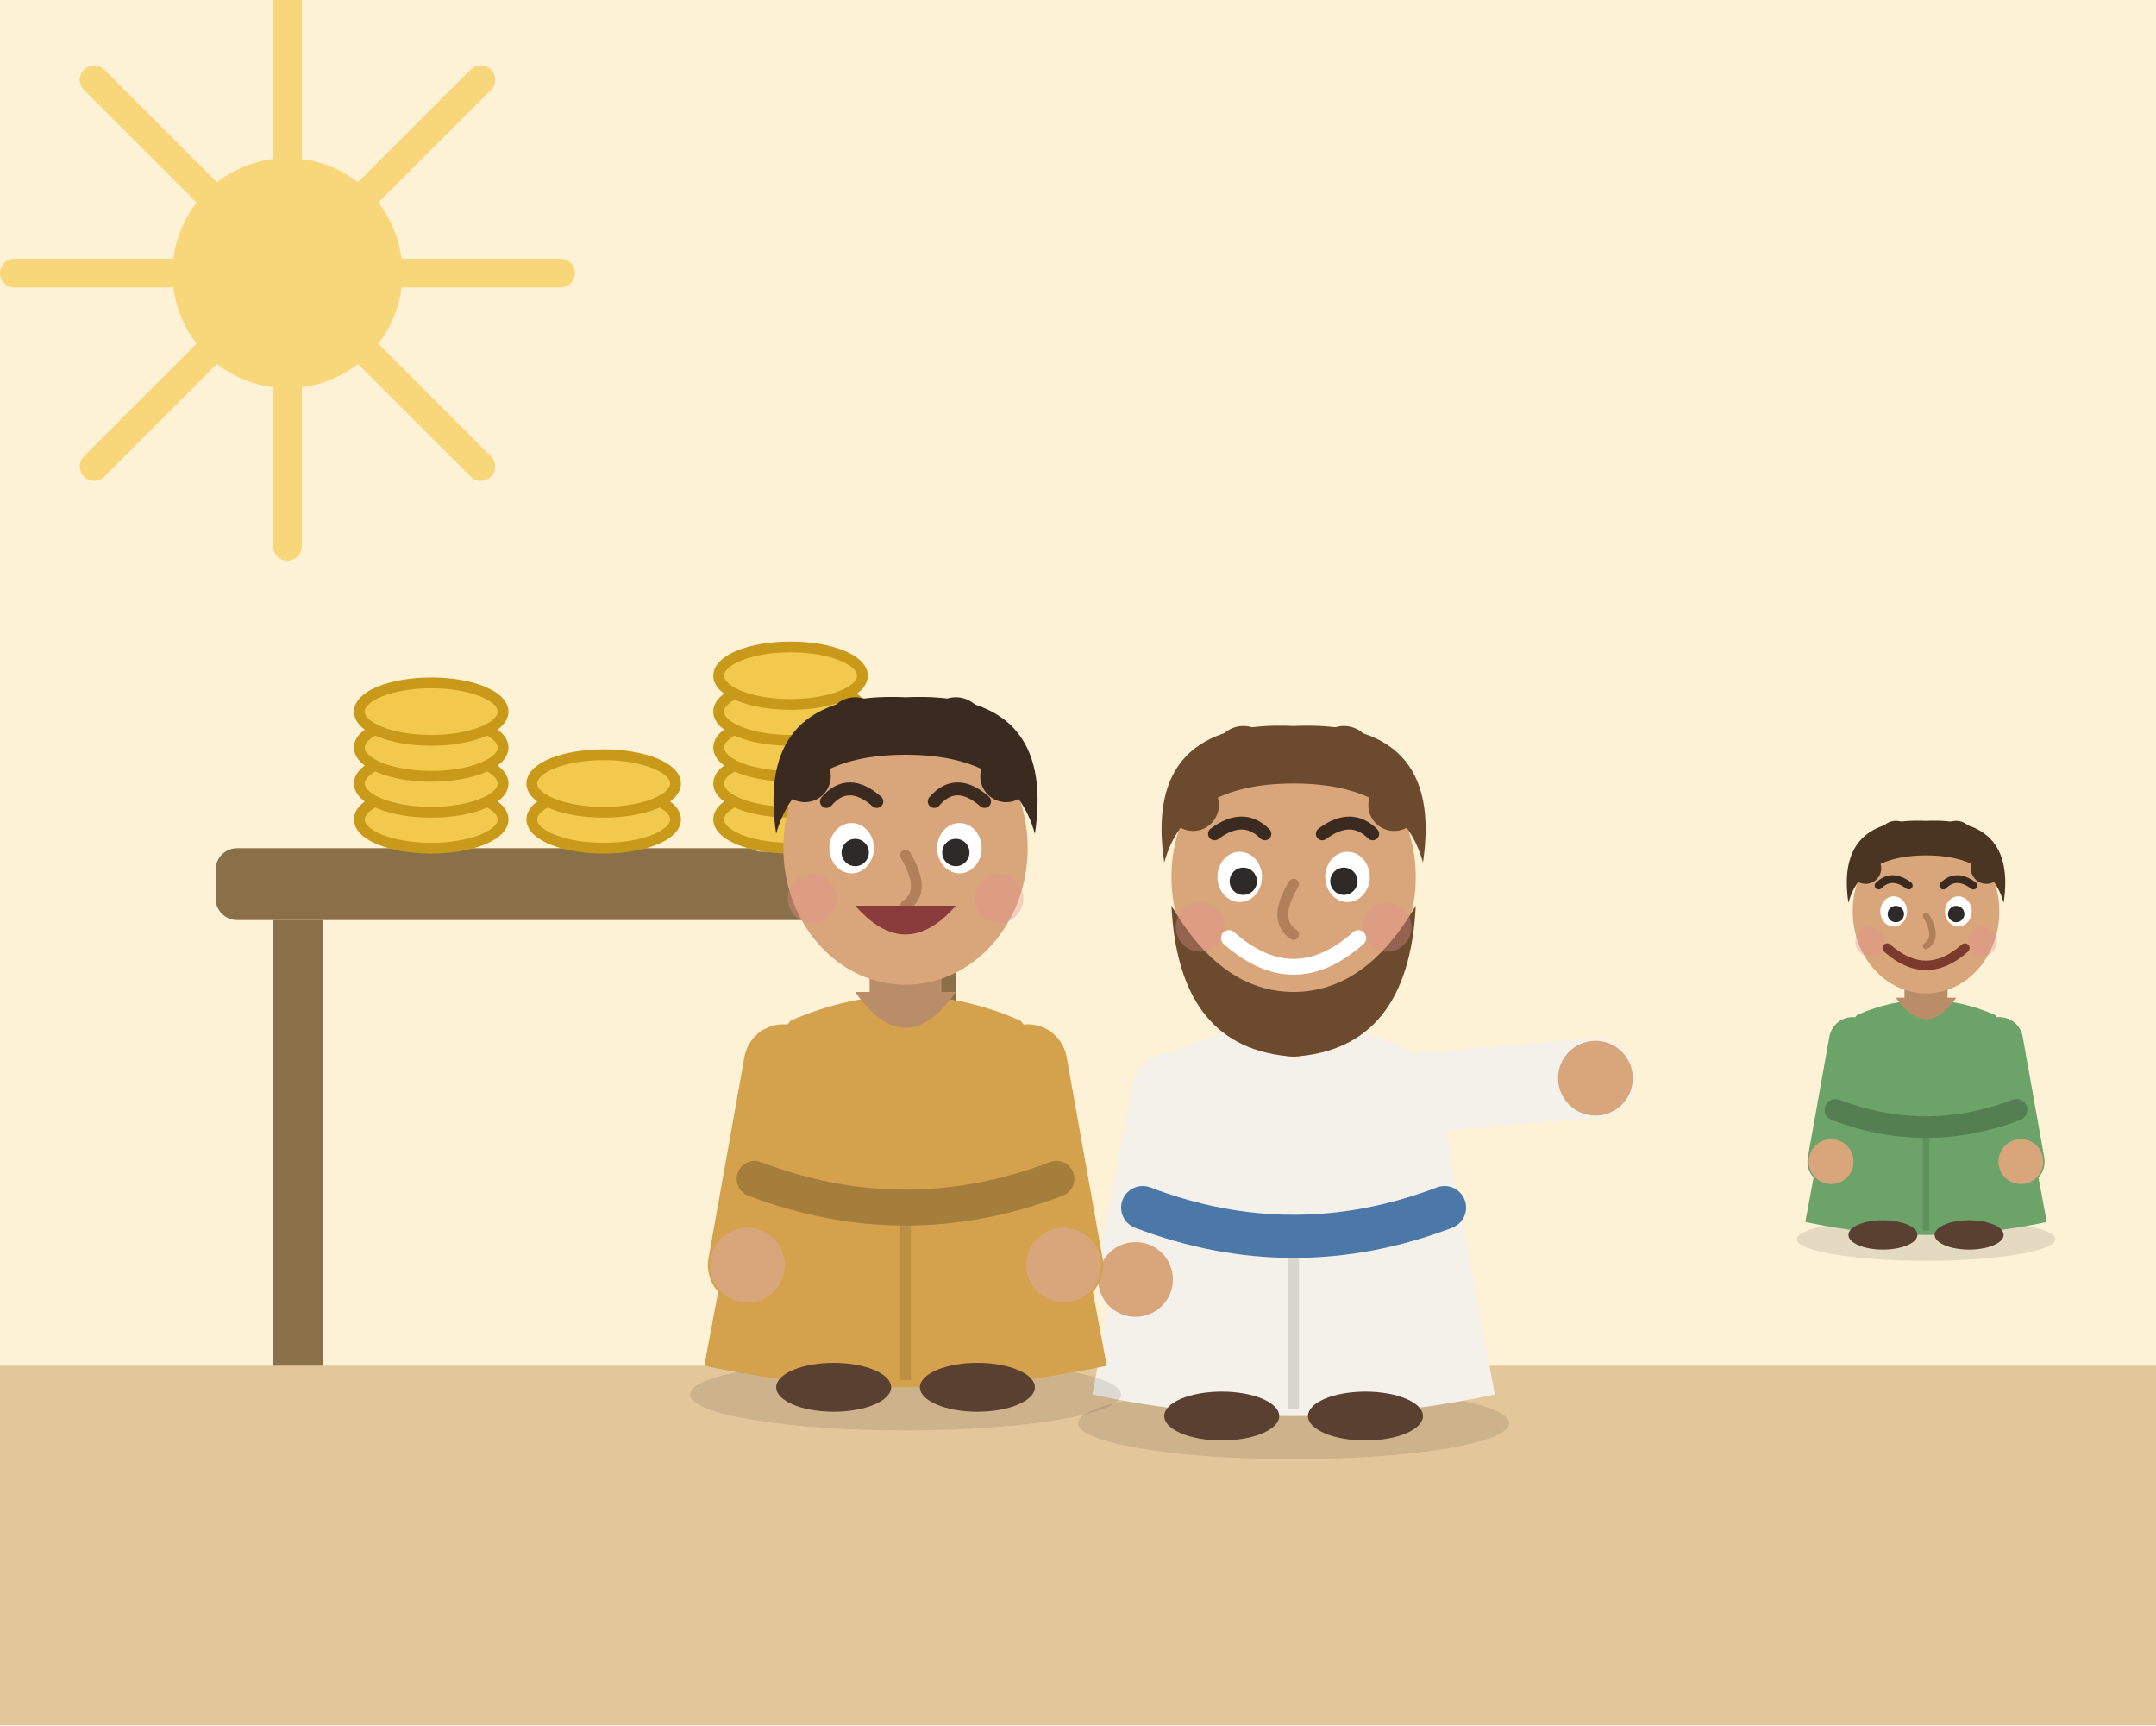
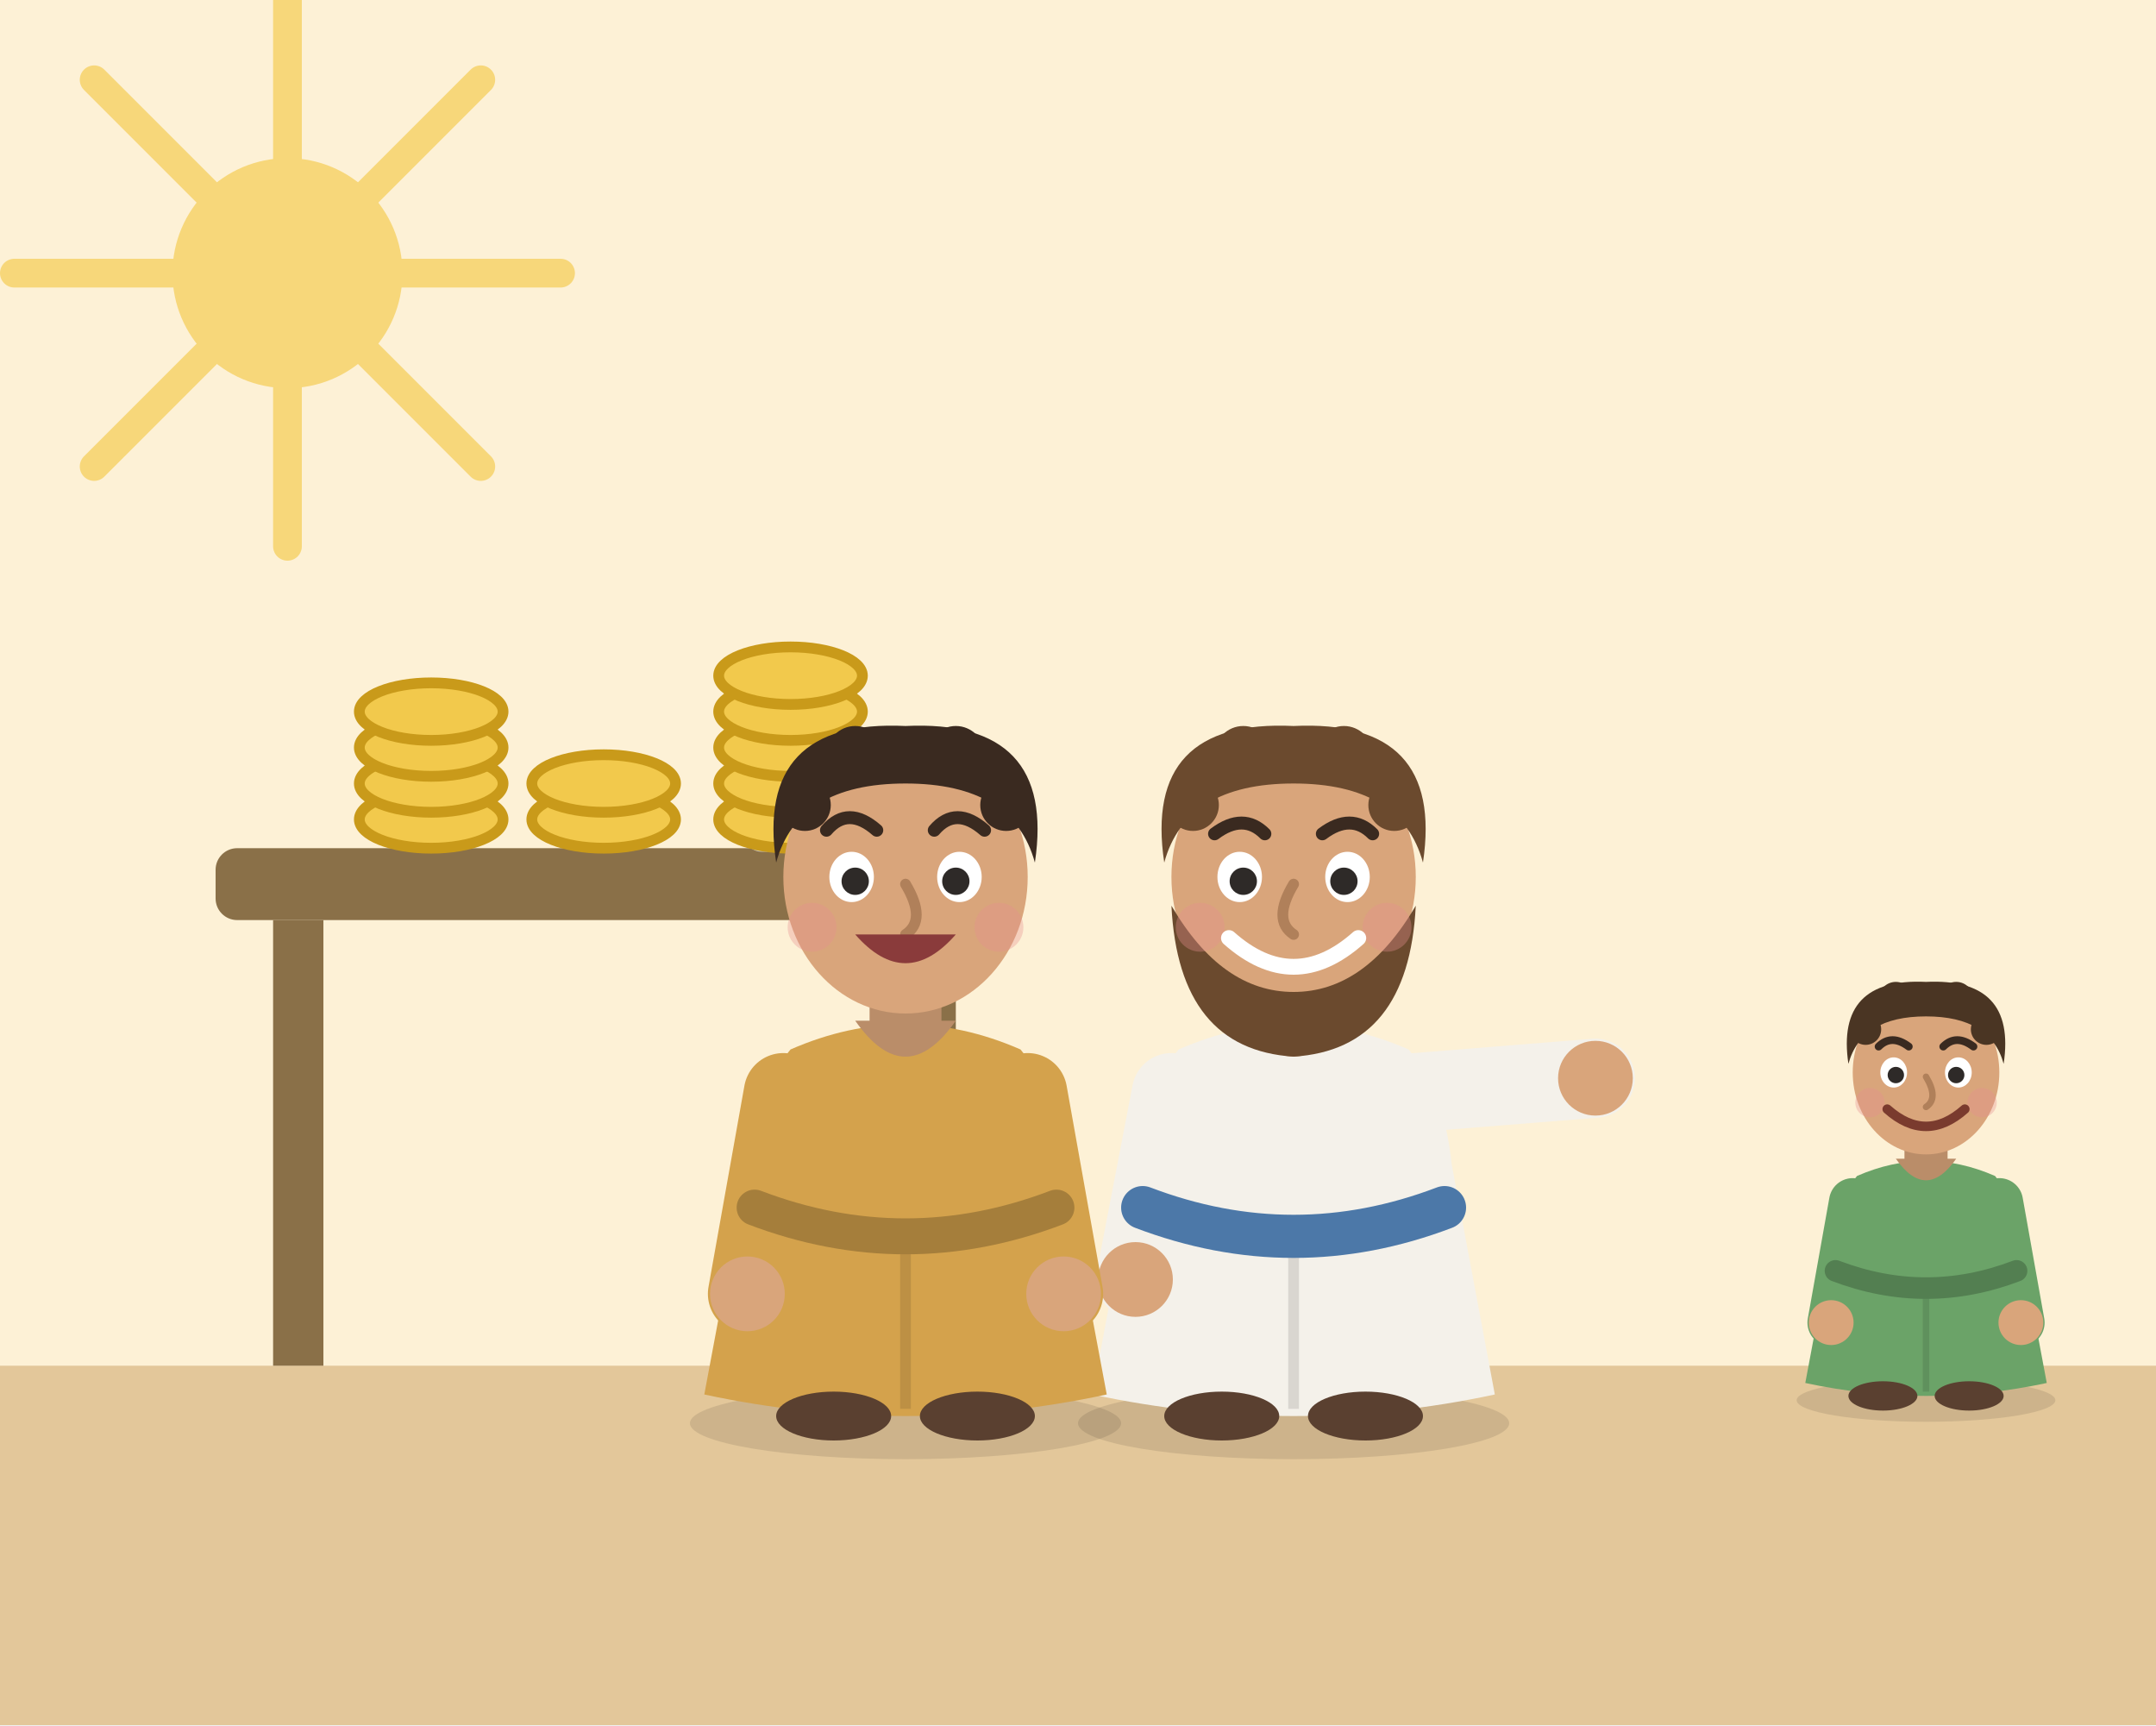
<svg xmlns="http://www.w3.org/2000/svg" viewBox="0 0 300 240">
  <rect width="300" height="240" fill="#FDF1D6" />
  <rect y="190" width="300" height="50" fill="#E3C79A" />
  <line x1="40" y1="38" x2="78.0" y2="38.0" stroke="#F7D77A" stroke-width="4" stroke-linecap="round" />
  <line x1="40" y1="38" x2="66.9" y2="64.9" stroke="#F7D77A" stroke-width="4" stroke-linecap="round" />
  <line x1="40" y1="38" x2="40.0" y2="76.0" stroke="#F7D77A" stroke-width="4" stroke-linecap="round" />
  <line x1="40" y1="38" x2="13.1" y2="64.9" stroke="#F7D77A" stroke-width="4" stroke-linecap="round" />
  <line x1="40" y1="38" x2="2.0" y2="38.0" stroke="#F7D77A" stroke-width="4" stroke-linecap="round" />
  <line x1="40" y1="38" x2="13.1" y2="11.1" stroke="#F7D77A" stroke-width="4" stroke-linecap="round" />
  <line x1="40" y1="38" x2="40.0" y2="0.0" stroke="#F7D77A" stroke-width="4" stroke-linecap="round" />
  <line x1="40" y1="38" x2="66.9" y2="11.1" stroke="#F7D77A" stroke-width="4" stroke-linecap="round" />
  <circle cx="40" cy="38" r="16" fill="#F7D77A" />
  <rect x="30" y="118" width="110" height="10" rx="3" fill="#8A7048" />
  <rect x="38" y="128" width="7" height="62" fill="#8A7048" />
  <rect x="126" y="128" width="7" height="62" fill="#8A7048" />
  <ellipse cx="60" cy="114" rx="10" ry="4" fill="#F2C94C" stroke="#C99A1A" stroke-width="1.5" />
  <ellipse cx="60" cy="109" rx="10" ry="4" fill="#F2C94C" stroke="#C99A1A" stroke-width="1.5" />
  <ellipse cx="60" cy="104" rx="10" ry="4" fill="#F2C94C" stroke="#C99A1A" stroke-width="1.5" />
  <ellipse cx="60" cy="99" rx="10" ry="4" fill="#F2C94C" stroke="#C99A1A" stroke-width="1.5" />
  <ellipse cx="84" cy="114" rx="10" ry="4" fill="#F2C94C" stroke="#C99A1A" stroke-width="1.5" />
  <ellipse cx="84" cy="109" rx="10" ry="4" fill="#F2C94C" stroke="#C99A1A" stroke-width="1.5" />
  <rect x="104" y="106" width="22" height="12" rx="2" fill="#F4F1EA" stroke="#CFC7B8" />
  <g transform="translate(0,0)">
    <ellipse cx="110" cy="114" rx="10" ry="4" fill="#F2C94C" stroke="#C99A1A" stroke-width="1.5" />
    <ellipse cx="110" cy="109" rx="10" ry="4" fill="#F2C94C" stroke="#C99A1A" stroke-width="1.5" />
    <ellipse cx="110" cy="104" rx="10" ry="4" fill="#F2C94C" stroke="#C99A1A" stroke-width="1.5" />
    <ellipse cx="110" cy="99" rx="10" ry="4" fill="#F2C94C" stroke="#C99A1A" stroke-width="1.5" />
    <ellipse cx="110" cy="94" rx="10" ry="4" fill="#F2C94C" stroke="#C99A1A" stroke-width="1.5" />
  </g>
  <g transform="translate(150,94) scale(1.0)">
    <ellipse cx="30" cy="104" rx="30" ry="5" fill="#000" opacity=".1" />
    <line x1="13" y1="58" x2="8" y2="84" stroke="#F4F1EA" stroke-width="11" stroke-linecap="round" />
    <line x1="47" y1="58" x2="72" y2="56" stroke="#F4F1EA" stroke-width="11" stroke-linecap="round" />
    <rect x="25" y="40" width="10" height="14" rx="4" fill="#BA8D69" />
    <path d="M14 52Q30 45 46 52Q51 58 52 68L58 100Q30 106 2 100L8 68Q9 58 14 52Z" fill="#F4F1EA" />
    <path d="M9 74Q30 82 51 74" stroke="#BEBBB6" stroke-width="5" fill="none" stroke-linecap="round" />
    <path d="M30 80V102" stroke="#BEBBB6" stroke-width="1.5" opacity=".5" />
    <ellipse cx="20" cy="103" rx="8" ry="3.4" fill="#5A4030" />
    <ellipse cx="40" cy="103" rx="8" ry="3.4" fill="#5A4030" />
    <path d="M23 48Q30 58 37 48Z" fill="#BA8D69" />
    <circle cx="8" cy="84" r="5.2" fill="#D9A57B" />
    <circle cx="72" cy="56" r="5.2" fill="#D9A57B" />
    <ellipse cx="30" cy="28" rx="17" ry="19" fill="#D9A57B" />
    <path d="M12 26Q9 6 30 7Q51 6 48 26Q45 15 30 15Q15 15 12 26Z" fill="#6B4A2E" />
    <circle cx="16" cy="18" r="3.6" fill="#6B4A2E" />
    <circle cx="44" cy="18" r="3.6" fill="#6B4A2E" />
    <circle cx="23" cy="11" r="4" fill="#6B4A2E" />
    <circle cx="37" cy="11" r="4" fill="#6B4A2E" />
    <path d="M13 32Q14 52 30 53Q46 52 47 32Q40 44 30 44Q20 44 13 32Z" fill="#6B4A2E" />
    <ellipse cx="22.5" cy="28" rx="3.1" ry="3.5" fill="#fff" />
    <ellipse cx="37.5" cy="28" rx="3.1" ry="3.5" fill="#fff" />
    <circle cx="23" cy="28.6" r="1.9" fill="#2E2A28" />
    <circle cx="37" cy="28.6" r="1.9" fill="#2E2A28" />
    <circle cx="17" cy="35" r="3.4" fill="#E58E8E" opacity=".35" />
    <circle cx="43" cy="35" r="3.4" fill="#E58E8E" opacity=".35" />
    <path d="M30 29q-3 5 0 7" stroke="#B0805A" stroke-width="1.5" fill="none" stroke-linecap="round" />
    <path d="M21 36.5q9 8 18 0" stroke="#FFFFFF" stroke-width="2.2" fill="none" stroke-linecap="round" />
    <path d="M19 22q4-3 7 0M34 22q4-3 7 0" stroke="#3A2A20" stroke-width="1.8" fill="none" stroke-linecap="round" />
  </g>
  <g transform="translate(150,94) scale(1.0)">
    <path d="M9 74Q30 82 51 74" stroke="#4C78A8" stroke-width="6" fill="none" stroke-linecap="round" />
  </g>
-   <g transform="translate(156.0,90) scale(-1.0,1.0)">
+   <g transform="translate(156.0,94.0) scale(-1.0,1.0)">
    <ellipse cx="30" cy="104" rx="30" ry="5" fill="#000" opacity=".1" />
    <line x1="13" y1="58" x2="8" y2="86" stroke="#D4A24C" stroke-width="11" stroke-linecap="round" />
    <line x1="47" y1="58" x2="52" y2="86" stroke="#D4A24C" stroke-width="11" stroke-linecap="round" />
    <rect x="25" y="40" width="10" height="14" rx="4" fill="#BA8D69" />
    <path d="M14 52Q30 45 46 52Q51 58 52 68L58 100Q30 106 2 100L8 68Q9 58 14 52Z" fill="#D4A24C" />
    <path d="M9 74Q30 82 51 74" stroke="#A57E3B" stroke-width="5" fill="none" stroke-linecap="round" />
    <path d="M30 80V102" stroke="#A57E3B" stroke-width="1.5" opacity=".5" />
    <ellipse cx="20" cy="103" rx="8" ry="3.4" fill="#5A4030" />
    <ellipse cx="40" cy="103" rx="8" ry="3.4" fill="#5A4030" />
    <path d="M23 48Q30 58 37 48Z" fill="#BA8D69" />
    <circle cx="8" cy="86" r="5.2" fill="#D9A57B" />
    <circle cx="52" cy="86" r="5.2" fill="#D9A57B" />
    <ellipse cx="30" cy="28" rx="17" ry="19" fill="#D9A57B" />
    <path d="M12 26Q9 6 30 7Q51 6 48 26Q45 15 30 15Q15 15 12 26Z" fill="#3A2A20" />
    <circle cx="16" cy="18" r="3.6" fill="#3A2A20" />
    <circle cx="44" cy="18" r="3.6" fill="#3A2A20" />
    <circle cx="23" cy="11" r="4" fill="#3A2A20" />
    <circle cx="37" cy="11" r="4" fill="#3A2A20" />
    <ellipse cx="22.5" cy="28" rx="3.1" ry="3.5" fill="#fff" />
    <ellipse cx="37.5" cy="28" rx="3.1" ry="3.5" fill="#fff" />
    <circle cx="23" cy="28.6" r="1.9" fill="#2E2A28" />
    <circle cx="37" cy="28.6" r="1.9" fill="#2E2A28" />
    <circle cx="17" cy="35" r="3.4" fill="#E58E8E" opacity=".35" />
    <circle cx="43" cy="35" r="3.4" fill="#E58E8E" opacity=".35" />
    <path d="M30 29q-3 5 0 7" stroke="#B0805A" stroke-width="1.5" fill="none" stroke-linecap="round" />
    <path d="M23 36q7 8 14 0z" fill="#8A3B3B" />
    <path d="M19 21.5q4-3.5 7 0M34 21.5q4-3.5 7 0" stroke="#3A2A20" stroke-width="1.8" fill="none" stroke-linecap="round" />
  </g>
-   <g transform="translate(286.0,110) scale(-0.6,0.6)">
+   <g transform="translate(286.0,132.4) scale(-0.6,0.6)">
    <ellipse cx="30" cy="104" rx="30" ry="5" fill="#000" opacity=".1" />
    <line x1="13" y1="58" x2="8" y2="86" stroke="#6BA368" stroke-width="11" stroke-linecap="round" />
    <line x1="47" y1="58" x2="52" y2="86" stroke="#6BA368" stroke-width="11" stroke-linecap="round" />
    <rect x="25" y="40" width="10" height="14" rx="4" fill="#BA8D69" />
    <path d="M14 52Q30 45 46 52Q51 58 52 68L58 100Q30 106 2 100L8 68Q9 58 14 52Z" fill="#6BA368" />
    <path d="M9 74Q30 82 51 74" stroke="#537F51" stroke-width="5" fill="none" stroke-linecap="round" />
    <path d="M30 80V102" stroke="#537F51" stroke-width="1.5" opacity=".5" />
    <ellipse cx="20" cy="103" rx="8" ry="3.4" fill="#5A4030" />
    <ellipse cx="40" cy="103" rx="8" ry="3.4" fill="#5A4030" />
    <path d="M23 48Q30 58 37 48Z" fill="#BA8D69" />
    <circle cx="8" cy="86" r="5.2" fill="#D9A57B" />
    <circle cx="52" cy="86" r="5.2" fill="#D9A57B" />
    <ellipse cx="30" cy="28" rx="17" ry="19" fill="#D9A57B" />
    <path d="M12 26Q9 6 30 7Q51 6 48 26Q45 15 30 15Q15 15 12 26Z" fill="#4A3523" />
    <circle cx="16" cy="18" r="3.6" fill="#4A3523" />
    <circle cx="44" cy="18" r="3.6" fill="#4A3523" />
    <circle cx="23" cy="11" r="4" fill="#4A3523" />
    <circle cx="37" cy="11" r="4" fill="#4A3523" />
    <ellipse cx="22.5" cy="28" rx="3.1" ry="3.5" fill="#fff" />
    <ellipse cx="37.5" cy="28" rx="3.1" ry="3.5" fill="#fff" />
    <circle cx="23" cy="28.6" r="1.9" fill="#2E2A28" />
    <circle cx="37" cy="28.6" r="1.9" fill="#2E2A28" />
    <circle cx="17" cy="35" r="3.4" fill="#E58E8E" opacity=".35" />
    <circle cx="43" cy="35" r="3.4" fill="#E58E8E" opacity=".35" />
    <path d="M30 29q-3 5 0 7" stroke="#B0805A" stroke-width="1.5" fill="none" stroke-linecap="round" />
    <path d="M21 36.5q9 8 18 0" stroke="#7A3B2E" stroke-width="2.2" fill="none" stroke-linecap="round" />
    <path d="M19 22q4-3 7 0M34 22q4-3 7 0" stroke="#3A2A20" stroke-width="1.8" fill="none" stroke-linecap="round" />
  </g>
</svg>
